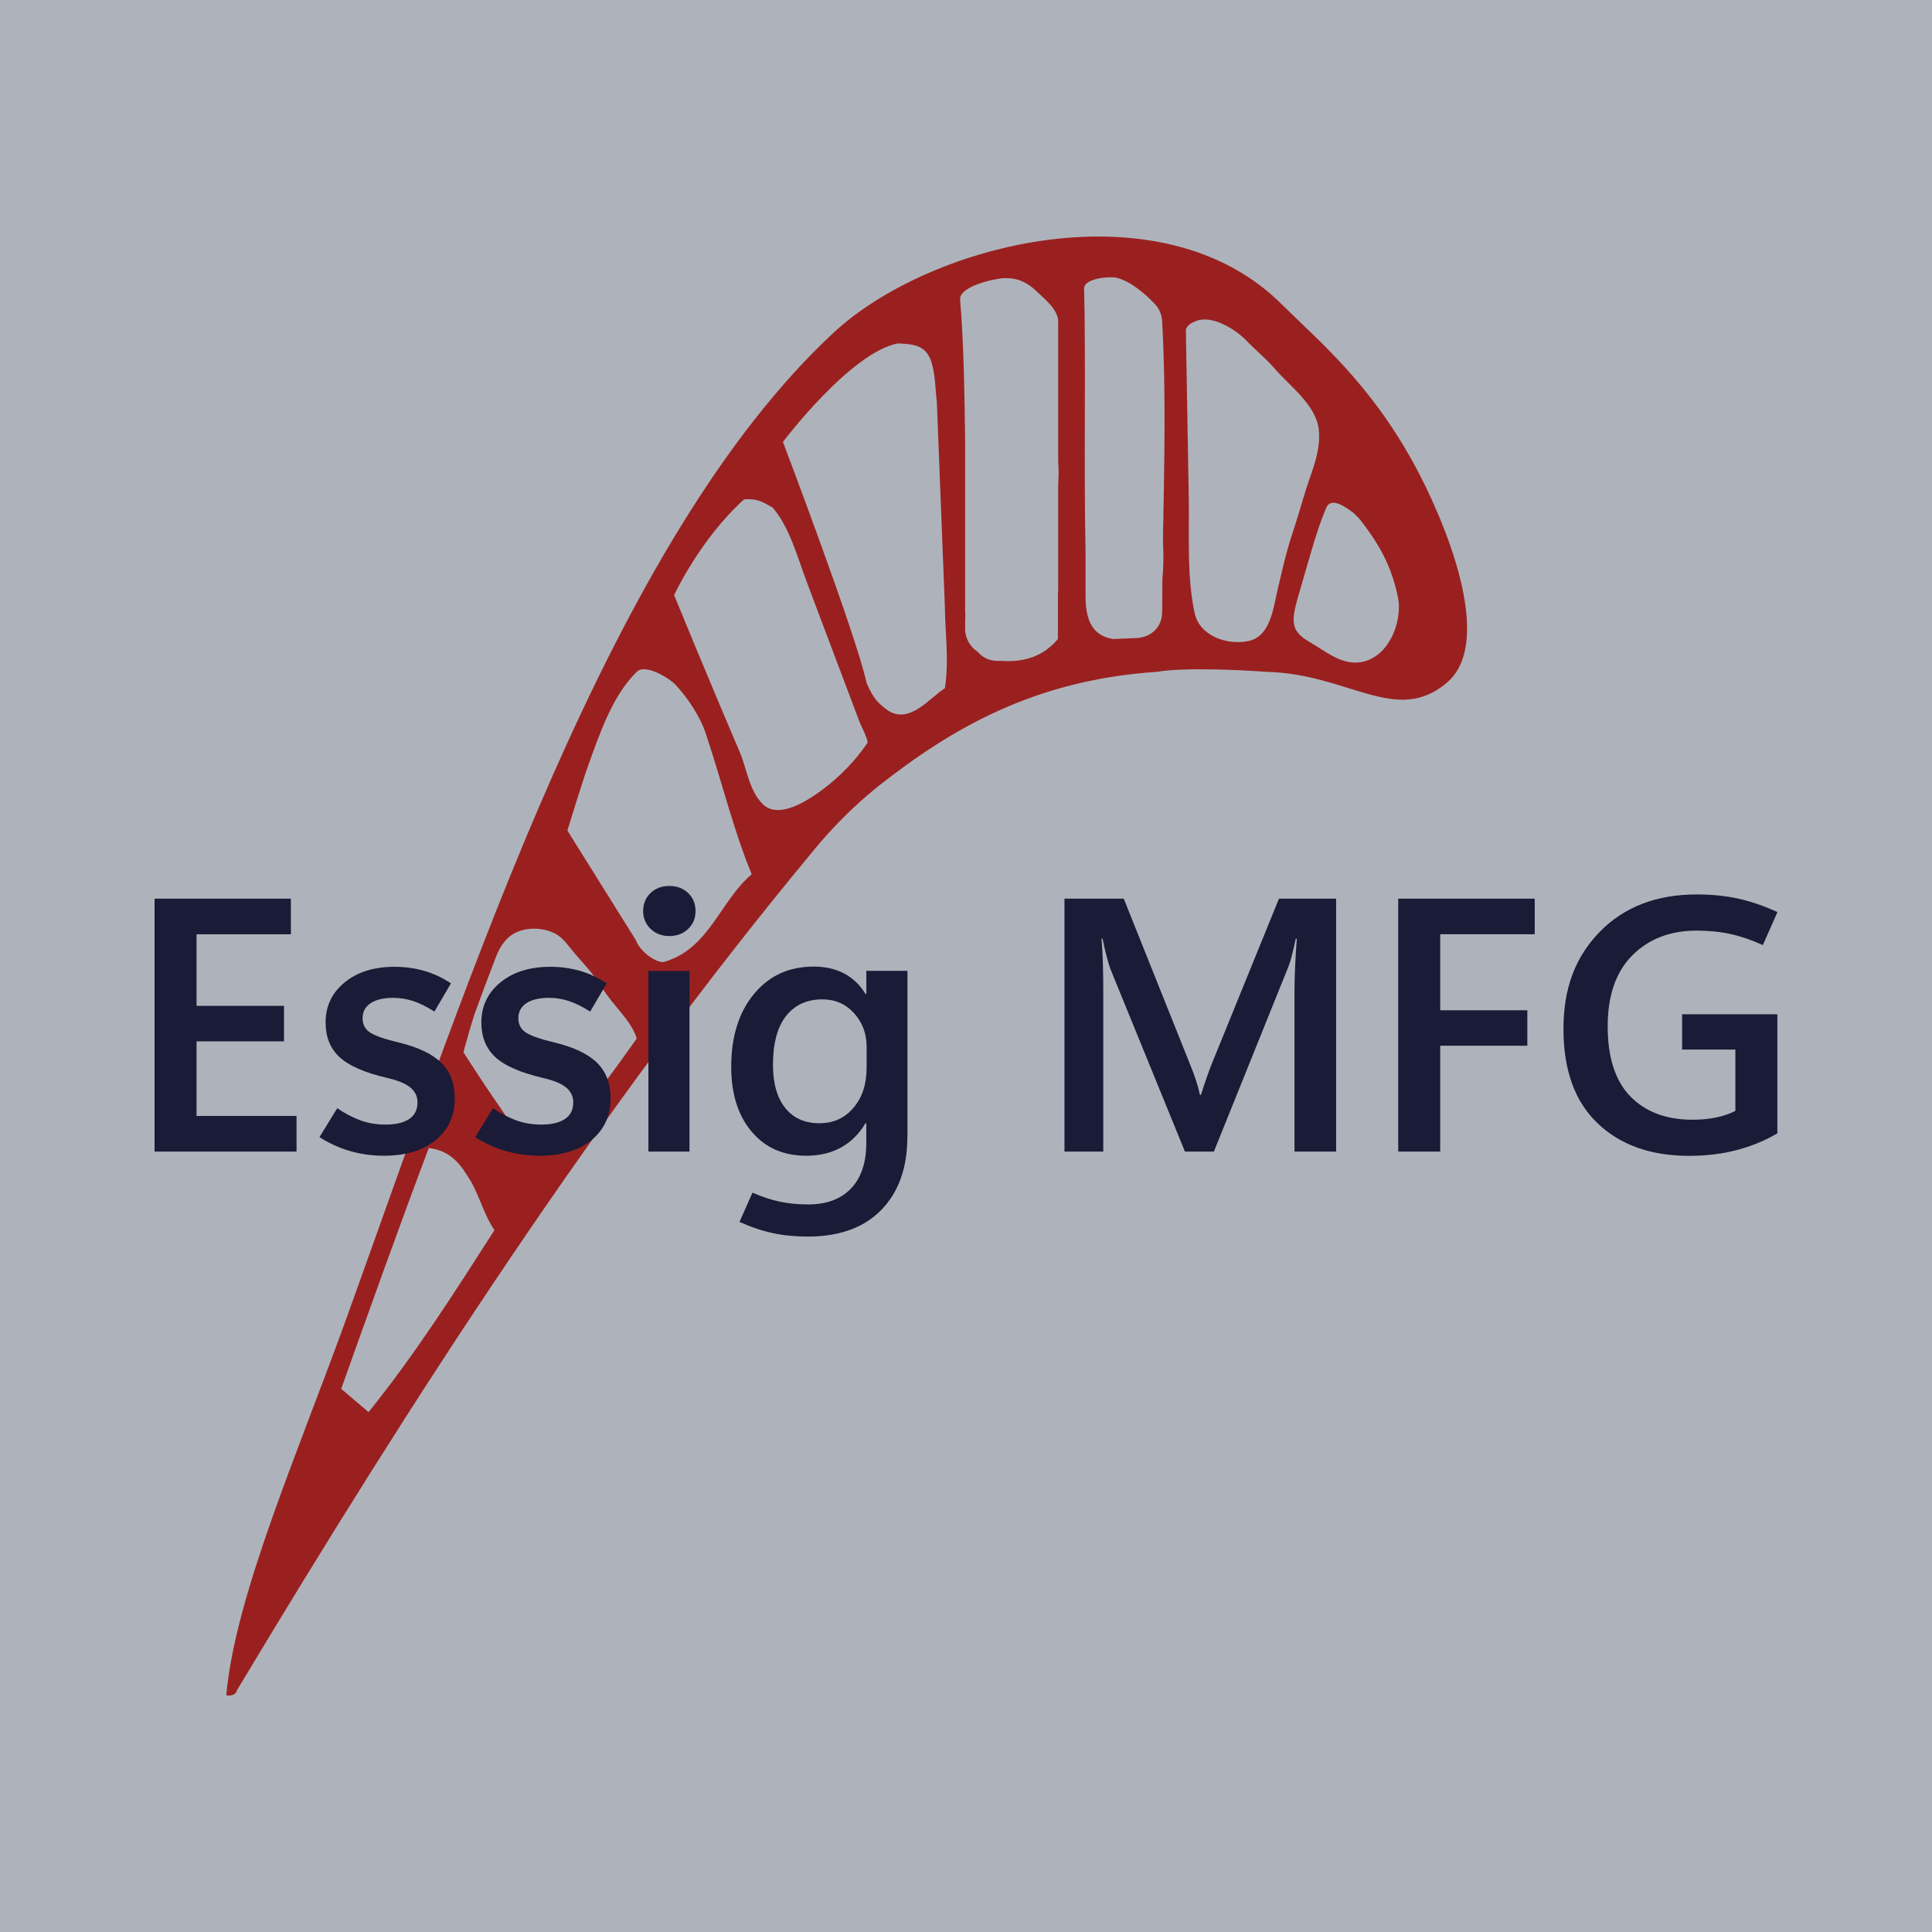
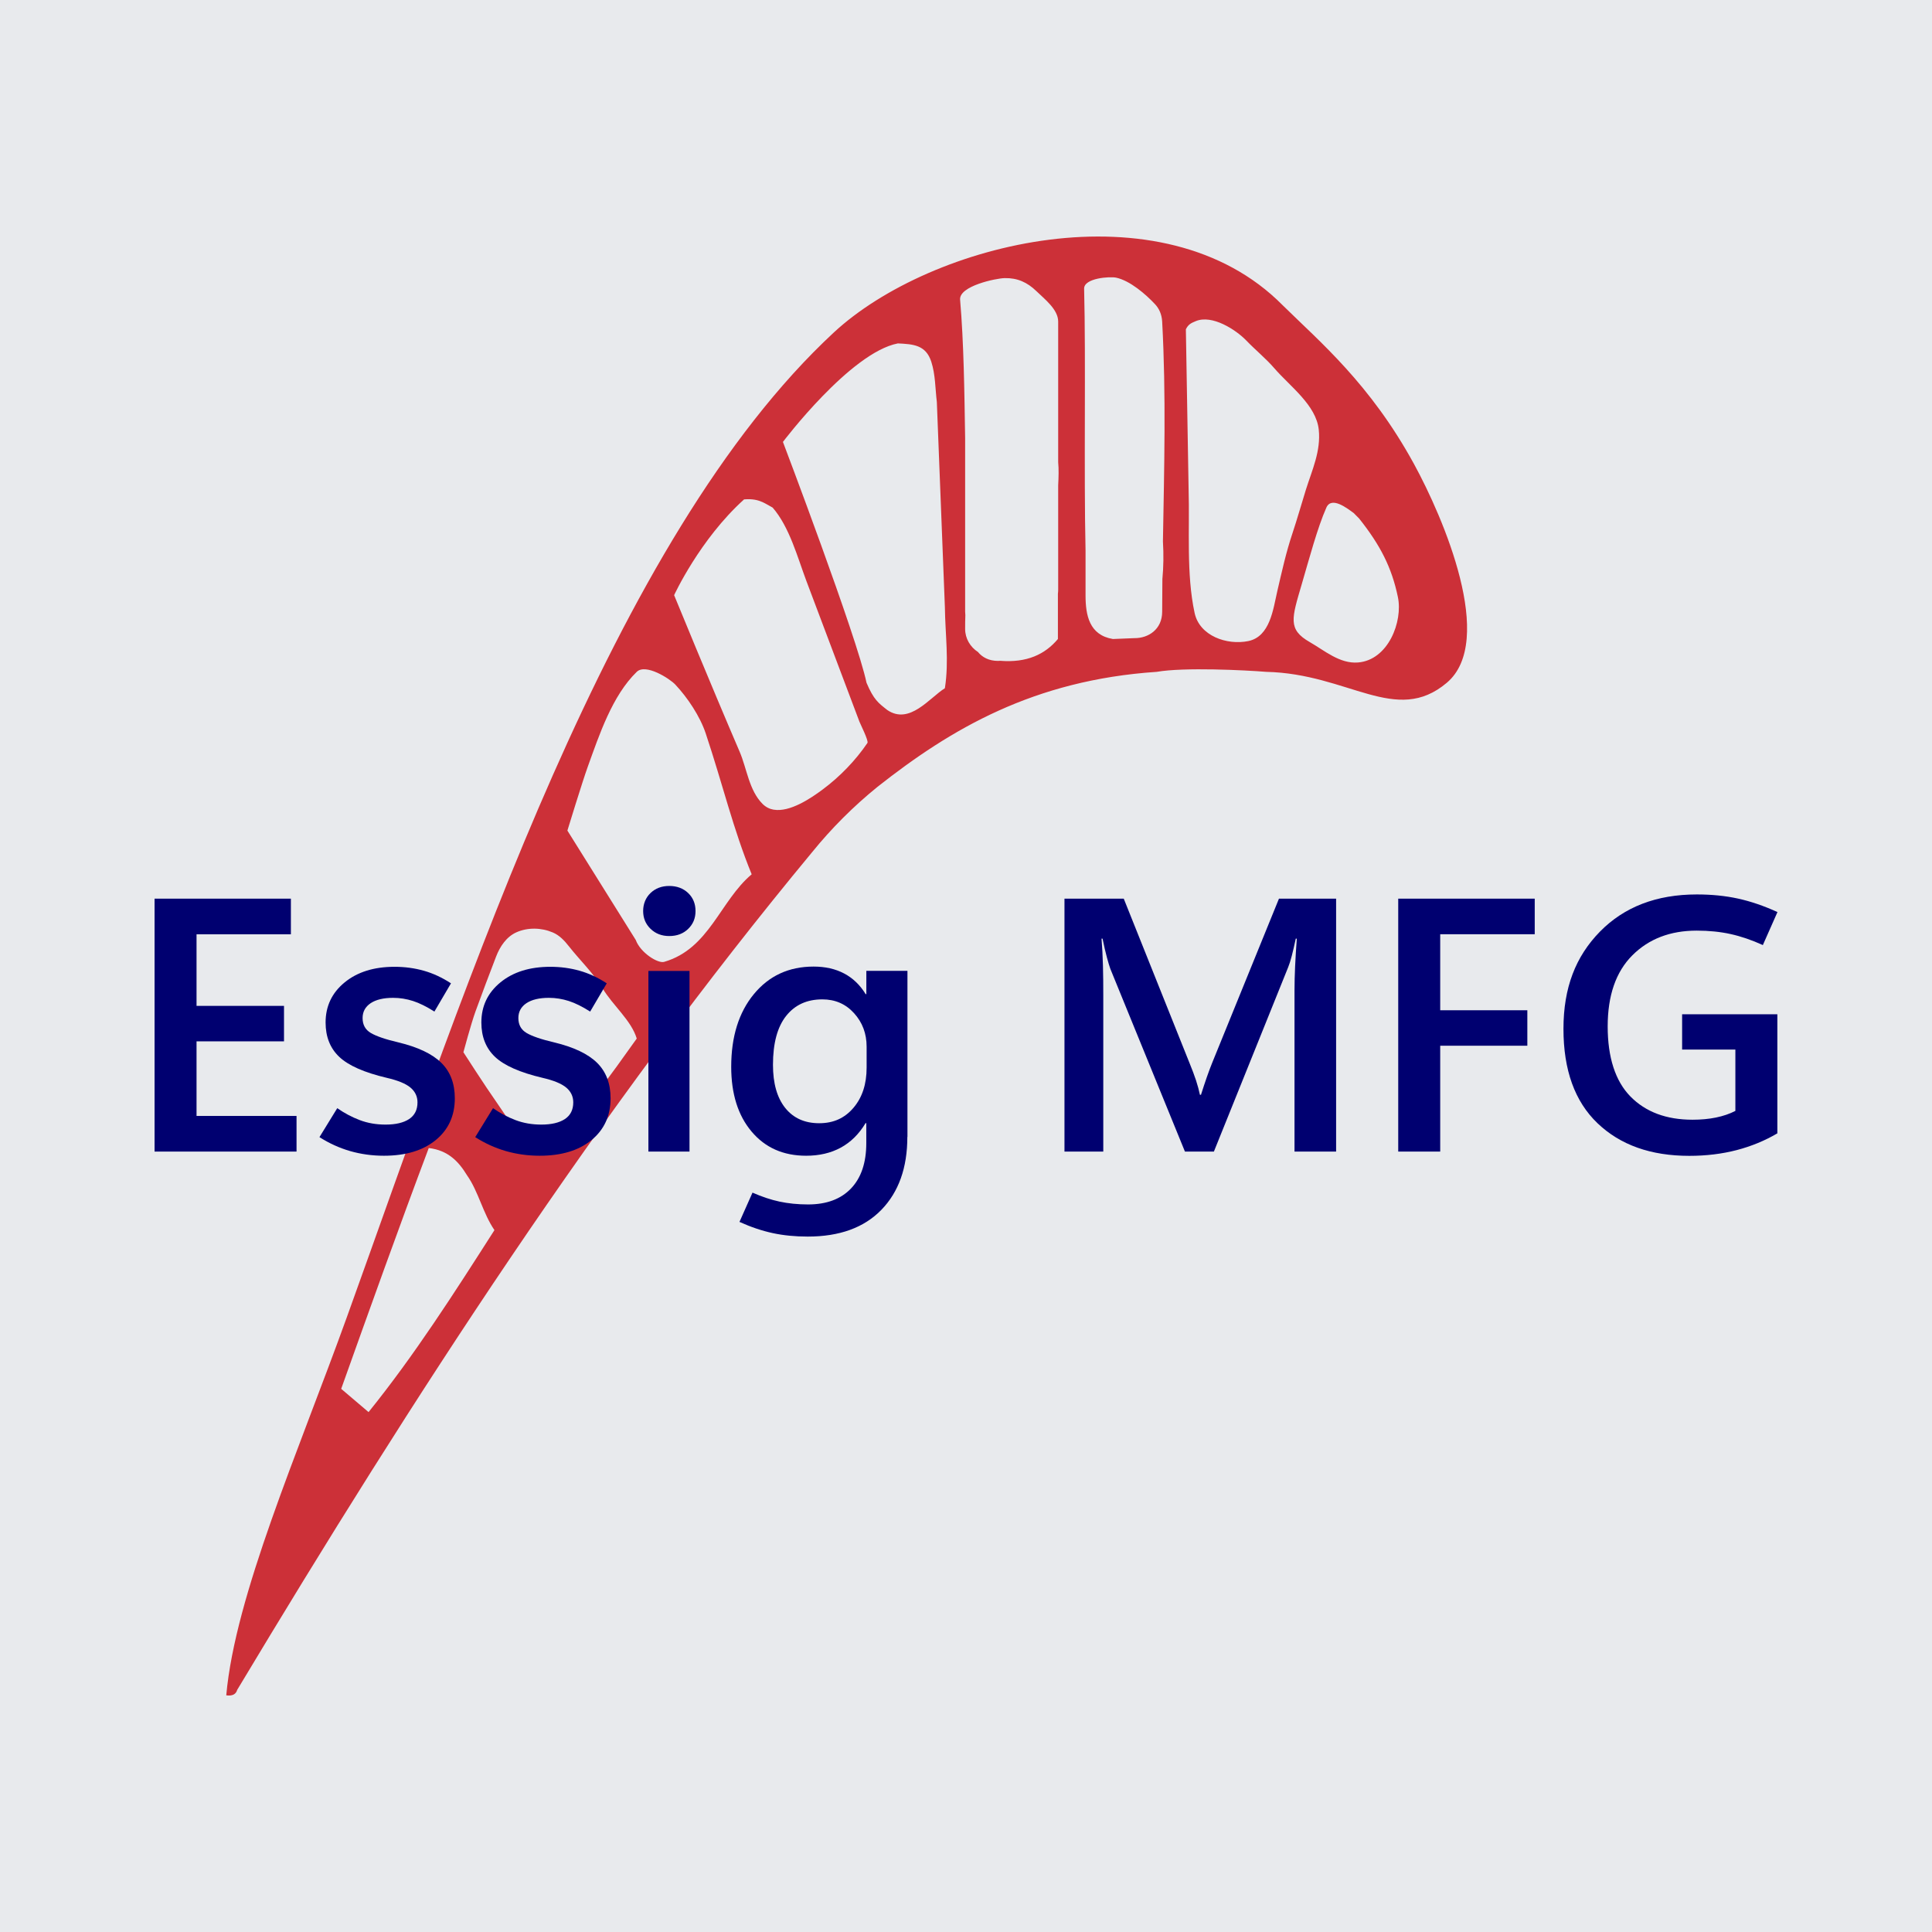
<svg xmlns="http://www.w3.org/2000/svg" viewBox="0 0 1000 1000">
  <defs>
-     <style>.cls-1{fill:#1a1b36}.cls-2{fill:#9a2020;fill-rule:evenodd}</style>
+     <style>.cls-1{fill:#000070}.cls-2{fill:#cc3038;fill-rule:evenodd}</style>
  </defs>
-   <rect width="1000" height="1000" fill="#aeb3bb" />
+   <rect width="1000" height="1000" fill="#e8eaed" />
  <g transform="translate(80 122.42) scale(2.8329)">
    <g id="logos">
      <g id="Essig-MFG-2026">
        <g id="Air_Foil" data-name="Air Foil">
          <path class="cls-2" d="M230.1,41.54c-8.02-14.66-17.19-22.29-24-29-21.91-22.13-64.28-11.44-82,5-40.57,37.64-66.66,118.06-89,180-8.91,24.7-20.37,50.76-22,69,1.16.16,1.78-.22,2-1,32.25-53.75,66.03-105.97,105-153,3.58-4.42,7.58-8.42,12-12,13.41-10.58,28.51-19.49,51-21,5-.87,16.19-.31,20,0,15.09.33,23.71,9.84,33,2,9.04-7.63-.61-30.15-6-40ZM34.1,210.54c5.26-14.74,10.53-29.47,16-44,3.57.43,5.49,2.51,7,5,2.07,2.92,2.9,6.95,5,10-7.41,11.59-14.58,22.81-23,33.25M72.1,165.54c-3.5,2.83-7.19-3.93-9.63-7.38-2.08-2.95-6.04-9.12-6.04-9.12,0,0,1.4-5.22,2.21-7.46,1.24-3.42,2.47-6.65,3.77-10.04.7-1.81,1.87-3.59,3.7-4.41,2.08-.93,4.58-.86,6.66.03,1.22.52,2.13,1.5,2.93,2.52,2.02,2.57,4.45,4.86,6.15,7.68,1.9,3.17,5.25,5.85,6.25,9.18-4.88,6.79-9.6,13.82-16,19ZM75.43,108.54s2.72-8.9,3.74-11.72c2.08-5.74,4.44-12.92,8.93-17.28,1.64-1.59,6.05,1.26,7.05,2.33,2.24,2.39,4.5,5.77,5.55,8.91,3.19,9.57,4.98,17.38,8.4,25.75-5.79,4.87-7.73,13.61-16,16-1.14.33-4.33-1.67-5.18-4M113.14,104.73c-.75-.13-1.45-.46-2.05-1.06-2.49-2.5-2.86-6.45-4.2-9.56-5.38-12.52-11.96-28.58-11.96-28.58,0,0,4.66-10.17,12.78-17.5,1.6-.13,2.53.13,3.38.5.4.17,1.84,1,1.84,1,3.08,3.54,4.55,9.11,6.17,13.42,1.93,5.11,3.85,10.22,5.78,15.33,1.3,3.46,2.61,6.91,3.91,10.37.15.4,1.71,3.5,1.46,3.88-2.19,3.23-5.07,6.19-8.19,8.51-2.17,1.62-5.99,4.18-8.93,3.68ZM144.4,67.7c.06,5.03.78,9.82,0,14.83-2.81,1.76-6.44,6.73-10.5,4-1.64-1.29-2.5-1.88-3.82-5-1.74-8.35-15.27-44-15.27-44,0,0,12.32-16.33,21-18,2.81.14,5.1.27,6.1,3.33.77,2.38.72,4.91,1.02,7.37M165.1,45.46v19.08c0,.25-.02.5-.05.73v8.27c-2.34,2.79-5.65,4.38-10.57,3.98-.13,0-.25.02-.38.02-1.65,0-2.87-.66-3.66-1.63-1.39-.9-2.34-2.45-2.34-4.2,0-.84,0-1.68.04-2.52-.02-.21-.04-.42-.04-.65v-31.7c-.14-8.63-.24-17.33-.92-25.3-.21-2.51,6.59-3.91,8.14-3.94,2.34-.05,4.13.77,5.79,2.37,1.51,1.47,3.99,3.35,3.99,5.57v25.7c.12,1.25.08,2.72,0,4.22ZM175.1,73.54c-4.33-.72-5-4.36-5-8v-8.17c-.32-14.16.07-35.1-.26-47.83-.05-1.96,4.72-2.27,5.86-2.02,2.53.55,5.38,3.01,7.1,4.85.73.78,1.23,1.84,1.3,3.18.73,13.38.37,26.76.14,40.15.14,2.36.11,4.7-.1,6.87-.02,1.99-.04,3.99-.04,5.98,0,3.25-2.55,4.86-5.07,4.83M188.43,16.95c.44-.89.92-1.12,1.81-1.49,2.99-1.24,7.33,1.57,9.23,3.54,1.67,1.74,3.56,3.26,5.15,5.1,2.86,3.3,7.62,6.71,8.09,11.19.41,3.9-1.21,7.35-2.35,10.97-.83,2.66-1.58,5.34-2.46,7.98-1.16,3.46-1.94,7.01-2.77,10.58-.75,3.23-1.3,8.29-5.31,9.1-3.89.79-8.88-.94-9.79-5.13-1.55-7.18-.88-15.27-1.1-22.59M220.1,51.54c3.83,4.83,5.94,8.89,7.07,14.34.93,4.45-1.75,11.52-7.31,11.95-3.32.26-6.12-2.2-8.78-3.72-4.08-2.33-3.3-4.35-1.48-10.58,1.33-4.53,2.87-10.33,4.5-14,.95-2.14,3.84.16,5,1" />
        </g>
        <g id="Essig_MFG" data-name="Essig MFG">
          <path class="cls-1" d="M25.94,167.19H0v-46.21h24.91v6.51H7.67v13.08h15.98v6.48H7.67v13.63h18.27v6.51Z" />
          <path class="cls-1" d="M30.13,164.55l3.25-5.29c1.29.9,2.66,1.63,4.11,2.18,1.45.55,3.02.82,4.72.82,1.85,0,3.28-.34,4.3-1.01,1.02-.68,1.53-1.69,1.53-3.05,0-1.07-.42-1.97-1.27-2.69s-2.29-1.32-4.33-1.79c-4.12-.97-7.02-2.25-8.69-3.83s-2.5-3.68-2.5-6.28c0-2.99,1.16-5.43,3.48-7.33,2.32-1.9,5.36-2.85,9.12-2.85,1.87,0,3.65.24,5.35.72,1.7.48,3.35,1.25,4.96,2.3l-3.03,5.16c-1.42-.9-2.72-1.55-3.9-1.93s-2.4-.58-3.64-.58c-1.76,0-3.13.33-4.11.98-.98.66-1.47,1.56-1.47,2.72,0,1.22.5,2.13,1.5,2.72,1,.59,2.68,1.17,5.04,1.72,3.57.86,6.18,2.1,7.83,3.72,1.65,1.62,2.48,3.79,2.48,6.49,0,3.2-1.17,5.75-3.5,7.65-2.33,1.9-5.48,2.85-9.46,2.85-2.15,0-4.21-.29-6.17-.85-1.96-.57-3.84-1.42-5.62-2.56Z" />
          <path class="cls-1" d="M58.59,164.55l3.25-5.29c1.29.9,2.66,1.63,4.11,2.18,1.45.55,3.02.82,4.72.82,1.85,0,3.28-.34,4.3-1.01,1.02-.68,1.53-1.69,1.53-3.05,0-1.07-.42-1.97-1.27-2.69s-2.29-1.32-4.33-1.79c-4.12-.97-7.02-2.25-8.69-3.83s-2.5-3.68-2.5-6.28c0-2.99,1.16-5.43,3.48-7.33,2.32-1.9,5.36-2.85,9.12-2.85,1.87,0,3.65.24,5.35.72,1.7.48,3.35,1.25,4.96,2.3l-3.03,5.16c-1.42-.9-2.72-1.55-3.9-1.93s-2.4-.58-3.64-.58c-1.76,0-3.13.33-4.11.98-.98.66-1.47,1.56-1.47,2.72,0,1.22.5,2.13,1.5,2.72,1,.59,2.68,1.17,5.04,1.72,3.57.86,6.18,2.1,7.83,3.72,1.65,1.62,2.48,3.79,2.48,6.49,0,3.2-1.17,5.75-3.5,7.65-2.33,1.9-5.48,2.85-9.46,2.85-2.15,0-4.21-.29-6.17-.85-1.96-.57-3.84-1.42-5.62-2.56Z" />
          <path class="cls-1" d="M94.04,127.81c-1.38,0-2.51-.44-3.42-1.32s-1.35-1.97-1.35-3.25.45-2.43,1.35-3.29,2.04-1.29,3.42-1.29,2.55.43,3.45,1.29,1.35,1.96,1.35,3.29-.45,2.4-1.35,3.27c-.9.87-2.05,1.3-3.45,1.3ZM97.74,167.19h-7.51v-33h7.51v33Z" />
          <path class="cls-1" d="M137.54,164.51c0,5.63-1.58,10.07-4.75,13.33-3.17,3.26-7.65,4.88-13.45,4.88-2.3,0-4.43-.21-6.38-.63-1.96-.42-3.99-1.1-6.09-2.05l2.38-5.35c1.7.75,3.34,1.3,4.93,1.64s3.33.52,5.22.52c3.37,0,5.99-.97,7.85-2.92,1.86-1.95,2.79-4.71,2.79-8.3v-3.64h-.13c-1.2,2-2.71,3.49-4.53,4.48s-3.93,1.48-6.33,1.48c-4.17,0-7.49-1.47-9.97-4.42-2.48-2.94-3.72-6.89-3.72-11.83,0-5.5,1.38-9.93,4.14-13.28,2.76-3.35,6.4-5.03,10.91-5.03,2.13,0,3.99.42,5.58,1.26s2.9,2.09,3.93,3.77h.13v-4.25h7.51v30.33ZM130.1,151.85v-3.83c0-2.38-.76-4.42-2.29-6.11s-3.46-2.53-5.8-2.53c-2.81,0-5.02,1.01-6.62,3.03s-2.4,5-2.4,8.93c0,3.39.75,6.02,2.24,7.88,1.49,1.86,3.56,2.79,6.2,2.79s4.67-.94,6.27-2.82,2.4-4.32,2.4-7.33Z" />
          <path class="cls-1" d="M215.89,167.19h-7.61v-29.49c0-1.33.04-2.79.11-4.37.07-1.58.18-3.26.31-5.04h-.19c-.26,1.22-.5,2.27-.73,3.14-.22.87-.45,1.56-.66,2.08l-13.57,33.68h-5.29l-13.63-33.39c-.17-.47-.38-1.17-.63-2.09s-.51-2.06-.79-3.42h-.19c.13,1.55.21,3.19.26,4.92s.06,3.55.06,5.46v28.52h-7.09v-46.21h10.83l12.02,30.04c.47,1.14.86,2.19,1.18,3.14.31.96.55,1.84.72,2.66h.19c.39-1.22.75-2.33,1.1-3.32s.67-1.85.97-2.58l12.18-29.94h10.44v46.21Z" />
          <path class="cls-1" d="M252.17,127.48h-17.27v13.89h15.92v6.48h-15.92v19.34h-7.67v-46.21h24.94v6.51Z" />
          <path class="cls-1" d="M296.48,163.87c-2.26,1.33-4.73,2.35-7.41,3.05-2.69.7-5.58,1.05-8.67,1.05-7.03,0-12.61-1.99-16.76-5.96s-6.22-9.72-6.22-17.24,2.22-13.22,6.66-17.76c4.44-4.53,10.34-6.8,17.71-6.8,2.71,0,5.22.25,7.54.76s4.72,1.33,7.19,2.46l-2.67,6.03c-2.02-.92-3.98-1.59-5.88-2.01-1.9-.42-3.97-.63-6.2-.63-4.83,0-8.75,1.5-11.76,4.51s-4.51,7.34-4.51,12.99,1.39,9.99,4.16,12.81,6.55,4.24,11.34,4.24c1.55,0,2.98-.13,4.29-.4,1.31-.27,2.49-.67,3.54-1.21v-11.21h-9.73v-6.45h17.4v21.79Z" />
        </g>
      </g>
    </g>
  </g>
</svg>
